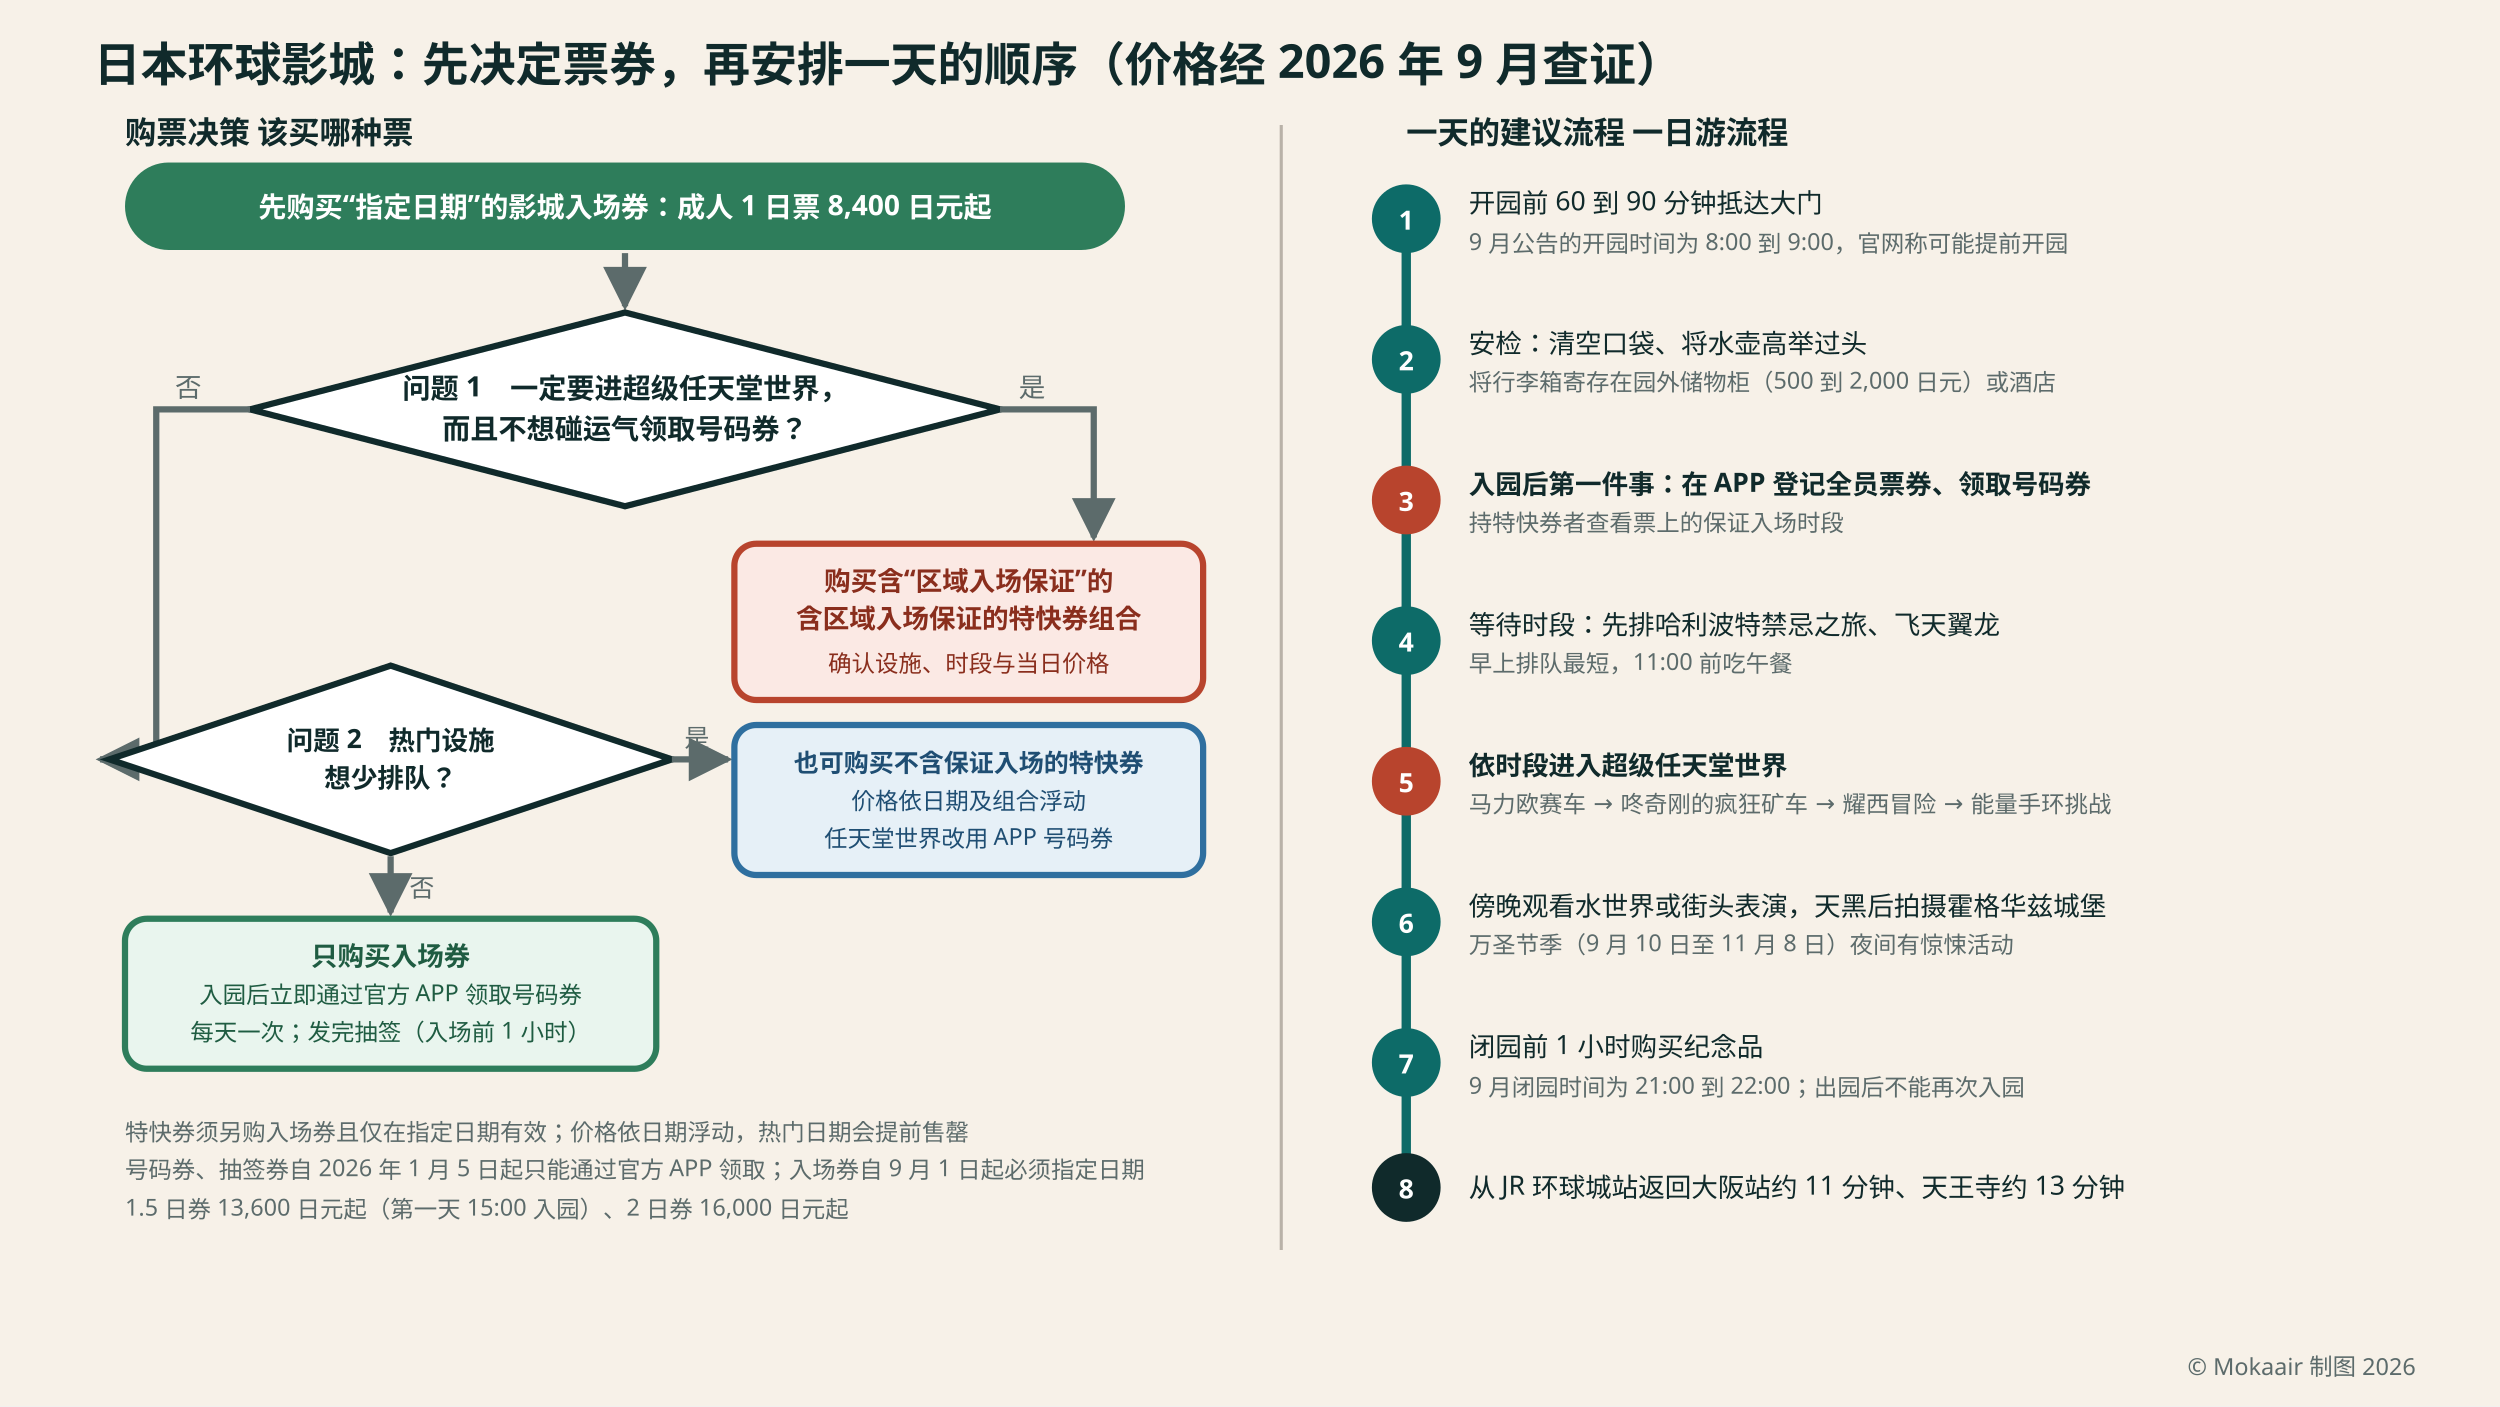
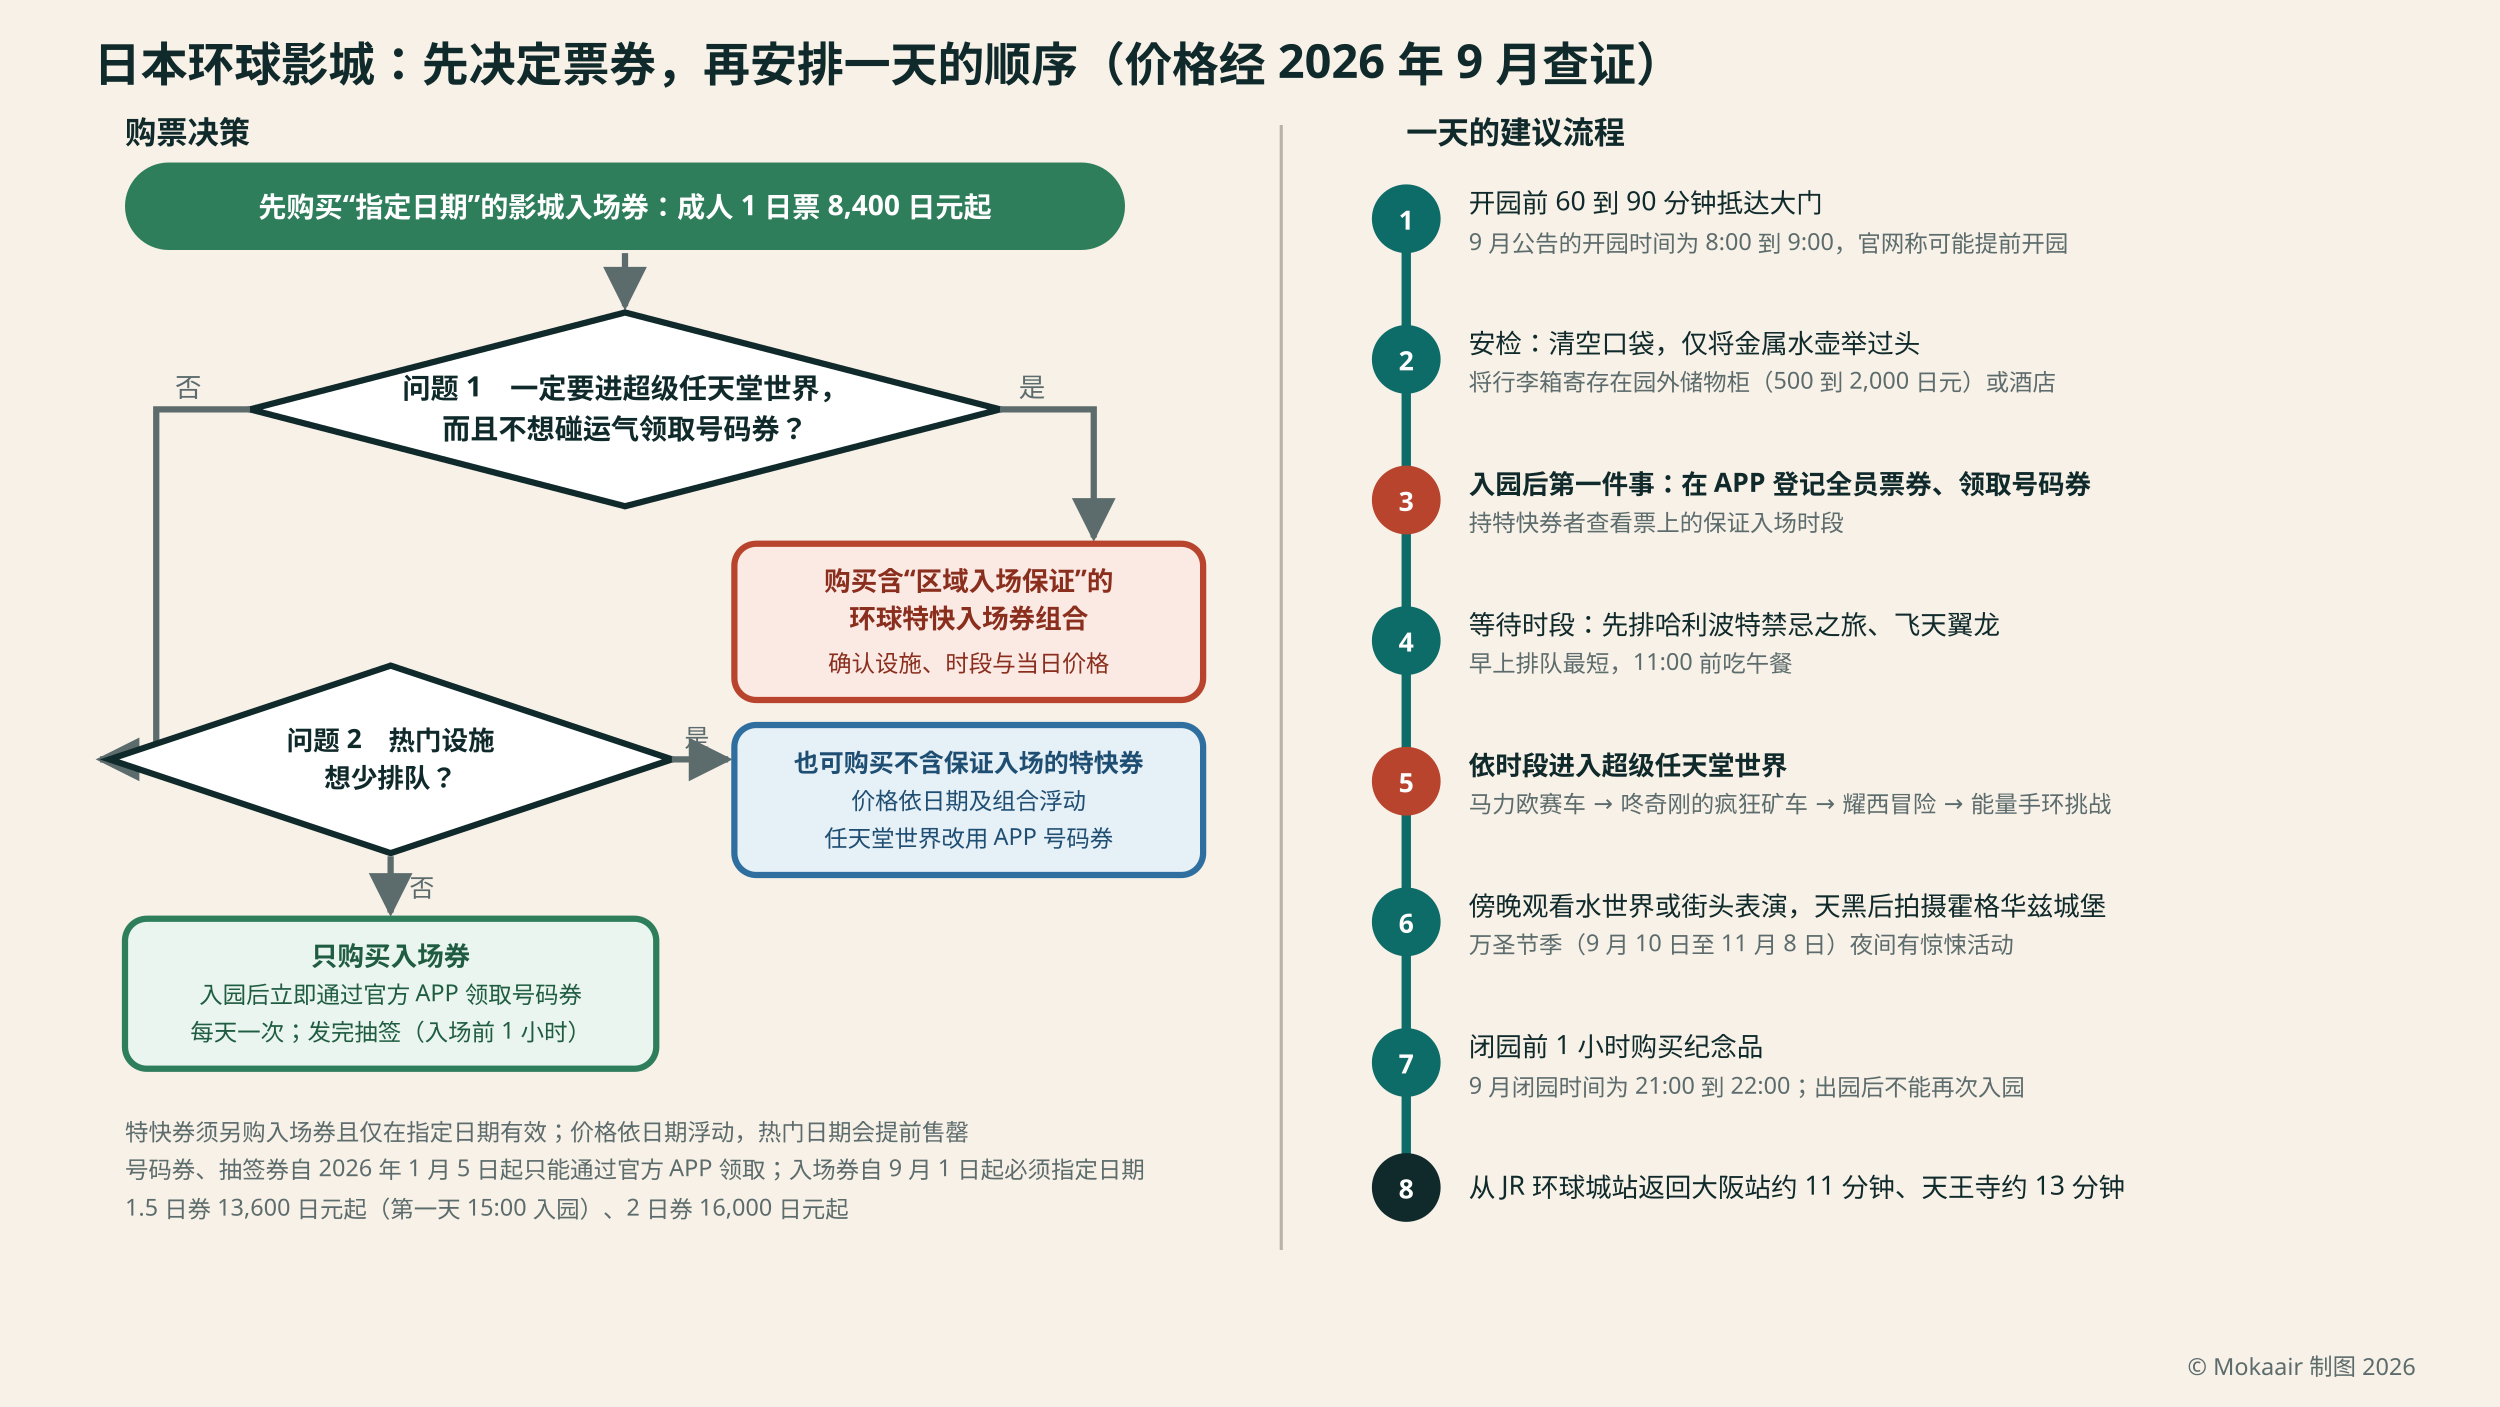
<svg xmlns="http://www.w3.org/2000/svg" viewBox="0 0 1600 900" width="1600" height="900" role="img" aria-labelledby="title desc" font-family="'Noto Sans TC','Noto Sans JP','PingFang TC','Microsoft JhengHei','Hiragino Sans',system-ui,sans-serif">
  <rect width="1600" height="900" fill="#F7F1E8" />
  <defs>
    <marker id="arrow" viewBox="0 0 10 10" refX="9" refY="5" markerWidth="7" markerHeight="7" orient="auto">
      <path d="M 0 0 L 10 5 L 0 10 z" fill="#5C6B6B" />
    </marker>
  </defs>
  <text x="60" y="52" font-size="30" font-weight="700" fill="#102A2B">日本环球影城：先决定票券，再安排一天的顺序（价格经 2026 年 9 月查证）</text>
-   <text x="80" y="92" font-size="20" font-weight="700" fill="#102A2B">购票决策 该买哪种票</text>
+   <text x="80" y="92" font-size="20" font-weight="700" fill="#102A2B">购票决策</text>
  <rect x="80" y="104" width="640" height="56" rx="28" fill="#2E7D5B" />
  <text x="400" y="139" font-size="18" font-weight="700" fill="#FFFFFF" text-anchor="middle">先购买“指定日期”的影城入场券：成人 1 日票 8,400 日元起</text>
  <path d="M 400 162 L 400 196" stroke="#5C6B6B" stroke-width="4" marker-end="url(#arrow)" />
  <polygon points="400,200 640,262 400,324 160,262" fill="#FFFFFF" stroke="#102A2B" stroke-width="4" />
  <text x="400" y="255" font-size="18" font-weight="700" fill="#102A2B" text-anchor="middle">问题 1　一定要进超级任天堂世界，</text>
  <text x="400" y="281" font-size="18" font-weight="700" fill="#102A2B" text-anchor="middle">而且不想碰运气领取号码券？</text>
  <path d="M 640 262 L 700 262 L 700 344" stroke="#5C6B6B" stroke-width="4" fill="none" marker-end="url(#arrow)" />
  <text x="652" y="254" font-size="17" fill="#5C6B6B">是</text>
  <rect x="470" y="348" width="300" height="100" rx="14" fill="#FBE9E4" stroke="#B8442D" stroke-width="4" />
  <text x="620" y="378" font-size="17" font-weight="700" fill="#8A2E1D" text-anchor="middle">购买含“区域入场保证”的</text>
-   <text x="620" y="402" font-size="17" font-weight="700" fill="#8A2E1D" text-anchor="middle">含区域入场保证的特快券组合</text>
+   <text x="620" y="402" font-size="17" font-weight="700" fill="#8A2E1D" text-anchor="middle">环球特快入场券组合</text>
  <text x="620" y="430" font-size="15" fill="#8A2E1D" text-anchor="middle" style="font-size: 15px;">确认设施、时段与当日价格</text>
  <path d="M 160 262 L 100 262 L 100 486 L 64 486" stroke="#5C6B6B" stroke-width="4" fill="none" marker-end="url(#arrow)" />
  <text x="112" y="254" font-size="17" fill="#5C6B6B">否</text>
  <polygon points="250,426 430,486 250,546 70,486" fill="#FFFFFF" stroke="#102A2B" stroke-width="4" />
  <text x="250" y="480" font-size="17" font-weight="700" fill="#102A2B" text-anchor="middle">问题 2　热门设施</text>
  <text x="250" y="504" font-size="17" font-weight="700" fill="#102A2B" text-anchor="middle">想少排队？</text>
  <path d="M 430 486 L 466 486" stroke="#5C6B6B" stroke-width="4" fill="none" marker-end="url(#arrow)" />
  <text x="438" y="478" font-size="16" fill="#5C6B6B">是</text>
  <rect x="470" y="464" width="300" height="96" rx="14" fill="#E6F0F7" stroke="#2F6F9F" stroke-width="4" />
  <text x="620" y="494" font-size="16" font-weight="700" fill="#1F4E73" text-anchor="middle">也可购买不含保证入场的特快券</text>
  <text x="620" y="518" font-size="15" fill="#1F4E73" text-anchor="middle">价格依日期及组合浮动</text>
  <text x="620" y="542" font-size="15" fill="#1F4E73" text-anchor="middle">任天堂世界改用 APP 号码券</text>
  <path d="M 250 548 L 250 584" stroke="#5C6B6B" stroke-width="4" fill="none" marker-end="url(#arrow)" />
  <text x="262" y="574" font-size="16" fill="#5C6B6B">否</text>
  <rect x="80" y="588" width="340" height="96" rx="14" fill="#E9F5EE" stroke="#2E7D5B" stroke-width="4" />
  <text x="250" y="618" font-size="17" font-weight="700" fill="#1F5C42" text-anchor="middle">只购买入场券</text>
  <text x="250" y="642" font-size="15" fill="#1F5C42" text-anchor="middle">入园后立即通过官方 APP 领取号码券</text>
  <text x="250" y="666" font-size="15" fill="#1F5C42" text-anchor="middle" style="font-size: 15px;">每天一次；发完抽签（入场前 1 小时）</text>
  <text x="80" y="730" font-size="15" fill="#5C6B6B">特快券须另购入场券且仅在指定日期有效；价格依日期浮动，热门日期会提前售罄</text>
  <text x="80" y="754" font-size="15" fill="#5C6B6B">号码券、抽签券自 2026 年 1 月 5 日起只能通过官方 APP 领取；入场券自 9 月 1 日起必须指定日期</text>
  <text x="80" y="778" font-size="15" fill="#5C6B6B">1.5 日券 13,600 日元起（第一天 15:00 入园）、2 日券 16,000 日元起</text>
  <line x1="820" y1="80" x2="820" y2="800" stroke="#B9B2A8" stroke-width="2" />
-   <text x="900" y="92" font-size="20" font-weight="700" fill="#102A2B">一天的建议流程 一日游流程</text>
+   <text x="900" y="92" font-size="20" font-weight="700" fill="#102A2B">一天的建议流程</text>
  <path d="M 900 130 L 900 760" stroke="#0D6B68" stroke-width="6" stroke-linecap="round" />
  <g font-size="17" fill="#102A2B">
    <circle cx="900" cy="140" r="22" fill="#0D6B68" />
    <text x="900" y="147" font-size="17" font-weight="700" fill="#FFFFFF" text-anchor="middle">1</text>
    <text x="940" y="136">开园前 60 到 90 分钟抵达大门</text>
    <text x="940" y="160" font-size="15" fill="#5C6B6B">9 月公告的开园时间为 8:00 到 9:00，官网称可能提前开园</text>
    <circle cx="900" cy="230" r="22" fill="#0D6B68" />
    <text x="900" y="237" font-size="17" font-weight="700" fill="#FFFFFF" text-anchor="middle">2</text>
-     <text x="940" y="226">安检：清空口袋、将水壶高举过头</text>
+     <text x="940" y="226">安检：清空口袋，仅将金属水壶举过头</text>
    <text x="940" y="250" font-size="15" fill="#5C6B6B">将行李箱寄存在园外储物柜（500 到 2,000 日元）或酒店</text>
    <circle cx="900" cy="320" r="22" fill="#B8442D" />
    <text x="900" y="327" font-size="17" font-weight="700" fill="#FFFFFF" text-anchor="middle">3</text>
    <text x="940" y="316" font-weight="700">入园后第一件事：在 APP 登记全员票券、领取号码券</text>
    <text x="940" y="340" font-size="15" fill="#5C6B6B">持特快券者查看票上的保证入场时段</text>
    <circle cx="900" cy="410" r="22" fill="#0D6B68" />
    <text x="900" y="417" font-size="17" font-weight="700" fill="#FFFFFF" text-anchor="middle">4</text>
    <text x="940" y="406">等待时段：先排哈利波特禁忌之旅、飞天翼龙</text>
    <text x="940" y="430" font-size="15" fill="#5C6B6B">早上排队最短，11:00 前吃午餐</text>
    <circle cx="900" cy="500" r="22" fill="#B8442D" />
    <text x="900" y="507" font-size="17" font-weight="700" fill="#FFFFFF" text-anchor="middle">5</text>
    <text x="940" y="496" font-weight="700">依时段进入超级任天堂世界</text>
    <text x="940" y="520" font-size="15" fill="#5C6B6B">马力欧赛车 → 咚奇刚的疯狂矿车 → 耀西冒险 → 能量手环挑战</text>
    <circle cx="900" cy="590" r="22" fill="#0D6B68" />
    <text x="900" y="597" font-size="17" font-weight="700" fill="#FFFFFF" text-anchor="middle">6</text>
    <text x="940" y="586">傍晚观看水世界或街头表演，天黑后拍摄霍格华兹城堡</text>
    <text x="940" y="610" font-size="15" fill="#5C6B6B">万圣节季（9 月 10 日至 11 月 8 日）夜间有惊悚活动</text>
    <circle cx="900" cy="680" r="22" fill="#0D6B68" />
    <text x="900" y="687" font-size="17" font-weight="700" fill="#FFFFFF" text-anchor="middle">7</text>
    <text x="940" y="676">闭园前 1 小时购买纪念品</text>
    <text x="940" y="700" font-size="15" fill="#5C6B6B">9 月闭园时间为 21:00 到 22:00；出园后不能再次入园</text>
    <circle cx="900" cy="760" r="22" fill="#102A2B" />
    <text x="900" y="767" font-size="17" font-weight="700" fill="#FFFFFF" text-anchor="middle">8</text>
    <text x="940" y="766">从 JR 环球城站返回大阪站约 11 分钟、天王寺约 13 分钟</text>
  </g>
  <text x="1400" y="880" font-size="15" fill="#5C6B6B">© Mokaair 制图 2026</text>
</svg>
